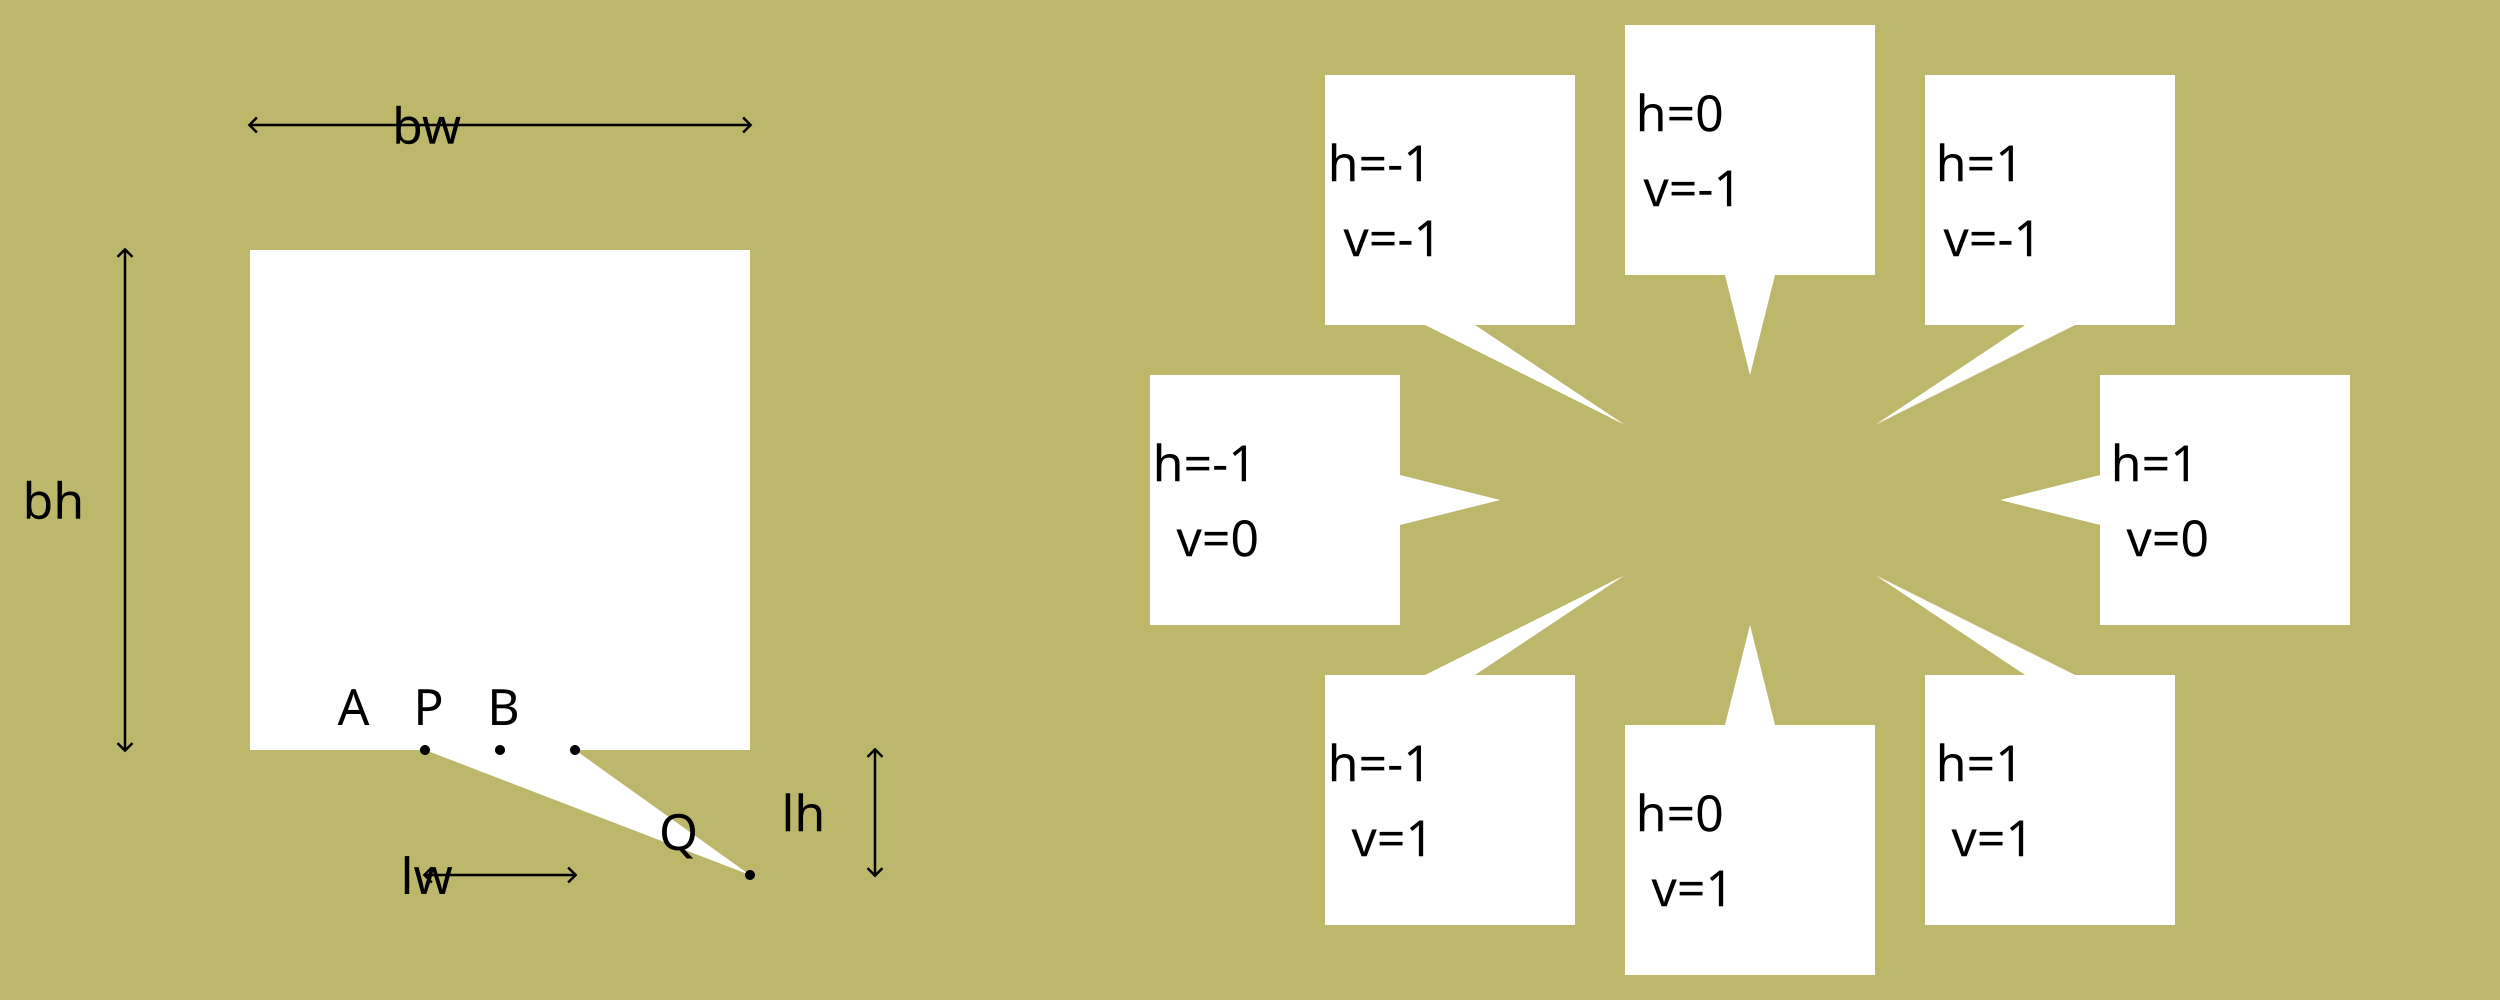
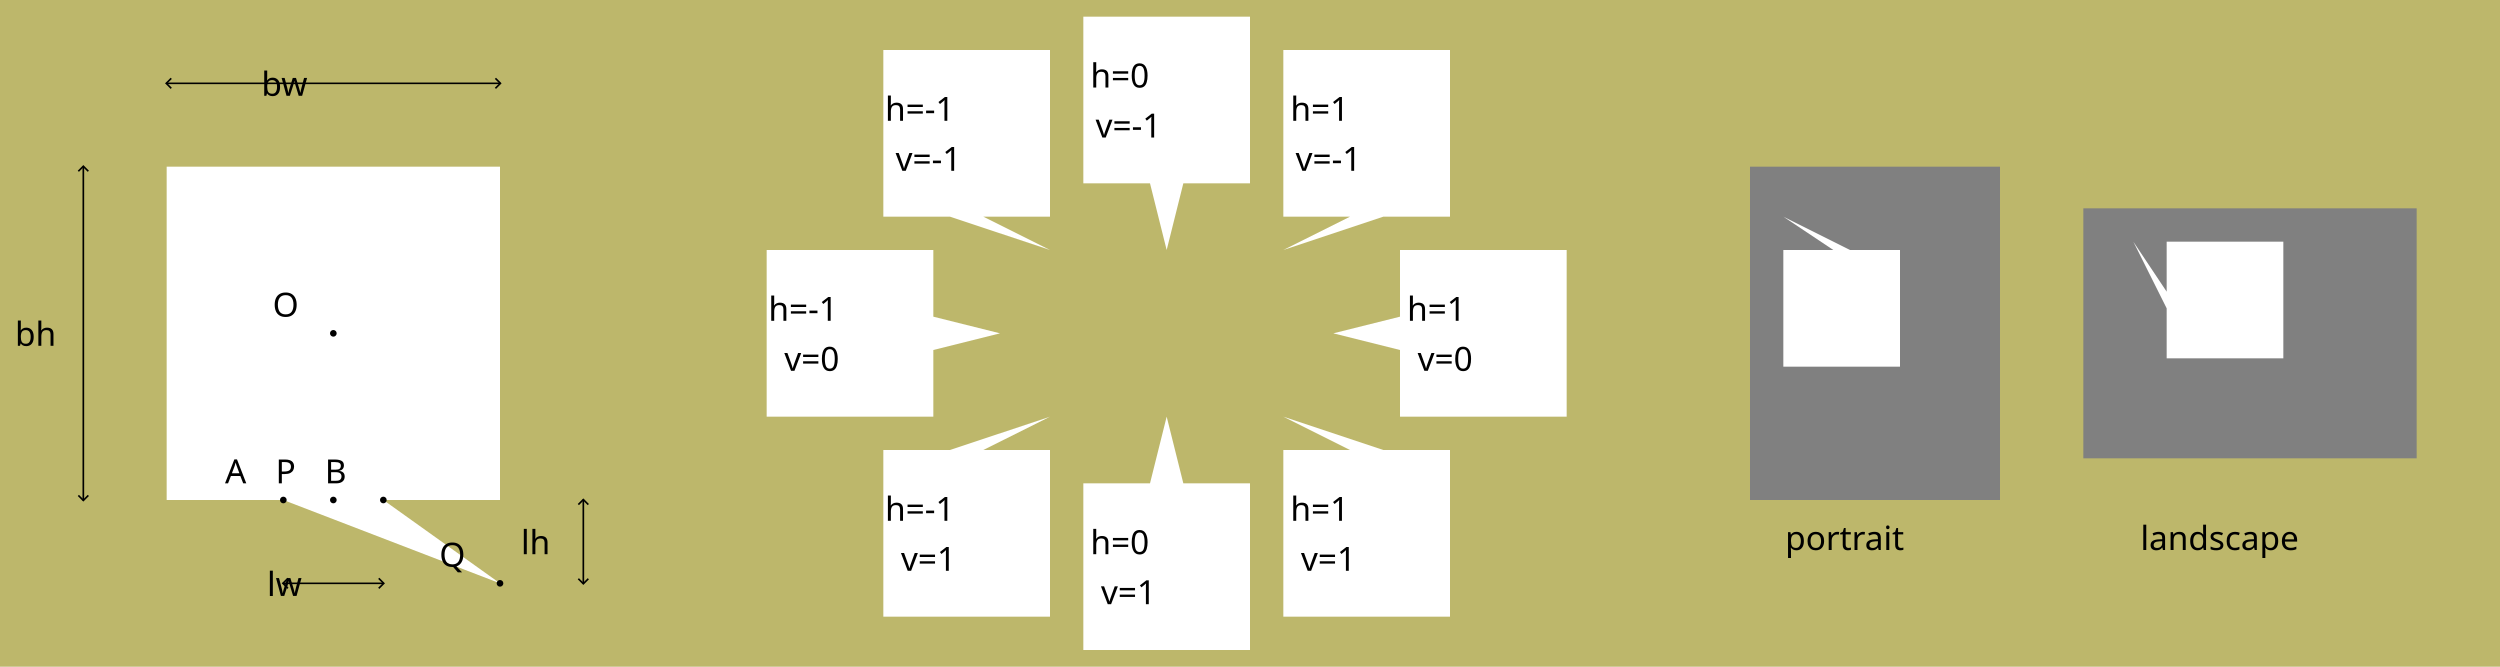
- <svg xmlns="http://www.w3.org/2000/svg" width="500" height="200" viewBox="0 0 500 200" version="1.1" id="svg1">
+ <svg xmlns="http://www.w3.org/2000/svg" width="750" height="200" viewBox="0 0 750 200" version="1.1" id="svg1">
  <defs id="defs1">
    <marker style="overflow:visible" id="marker6" refX="0" refY="0" orient="auto-start-reverse" markerWidth="1" markerHeight="1" viewBox="0 0 1 1" preserveAspectRatio="xMidYMid">
      <path style="fill:none;stroke:context-stroke;stroke-width:1;stroke-linecap:butt" d="M 3,-3 0,0 3,3" transform="rotate(180,0.125,0)" id="path6" />
    </marker>
    <marker style="overflow:visible" id="ArrowWide" refX="0" refY="0" orient="auto-start-reverse" markerWidth="1" markerHeight="1" viewBox="0 0 1 1" preserveAspectRatio="xMidYMid">
      <path style="fill:none;stroke:context-stroke;stroke-width:1;stroke-linecap:butt" d="M 3,-3 0,0 3,3" transform="rotate(180,0.125,0)" id="path1" />
    </marker>
  </defs>
  <g id="layer1">
-     <rect style="fill:#bdb76b;stroke:none;stroke-width:1.058;stroke-linecap:round;stroke-linejoin:round" id="rect1" width="500" height="200" x="0" y="0" />
+     <rect style="fill:#bdb76b;stroke:none;stroke-width:1.058;stroke-linecap:round;stroke-linejoin:round" id="rect1" width="750" height="200" x="0" y="0" />
  </g>
  <g id="layer2">
    <g id="g54" style="display:inline">
      <path id="rect4" style="fill:#ffffff;stroke:none;stroke-width:4.233;stroke-linecap:round;stroke-linejoin:round" d="m 50,50 v 100 h 35 l 65,25 -35,-25 h 35 V 50 Z" />
      <g id="g52" style="display:inline">
        <g id="g6" transform="translate(25,10)">
          <path style="fill:#ffffff;stroke:#000000;stroke-width:0.5;stroke-linecap:round;stroke-linejoin:round;stroke-dasharray:none;marker-start:url(#ArrowWide);marker-end:url(#marker6)" d="M 25,15 H 125" id="path5" />
          <text xml:space="preserve" style="font-size:10px;line-height:1.5;font-family:sans-serif;-inkscape-font-specification:sans-serif;text-align:center;writing-mode:lr-tb;direction:ltr;text-anchor:middle;fill:#ffffff;stroke:#000000;stroke-width:1;stroke-linecap:round;stroke-linejoin:round;stroke-dasharray:none" x="74.63" y="18.75" id="text6">
            <tspan id="tspan6" x="74.63" y="18.75" style="font-size:10px;fill:#000000;stroke:none">bw</tspan>
          </text>
        </g>
        <g id="g7" transform="translate(150,35)">
          <path style="fill:#ffffff;stroke:#000000;stroke-width:0.5;stroke-linecap:round;stroke-linejoin:round;stroke-dasharray:none;marker-start:url(#ArrowWide);marker-end:url(#marker6)" d="M -125,15 V 115" id="path7" />
          <text xml:space="preserve" style="font-size:10px;line-height:1.5;font-family:sans-serif;-inkscape-font-specification:sans-serif;text-align:center;writing-mode:lr-tb;direction:ltr;text-anchor:middle;fill:#ffffff;stroke:#000000;stroke-width:1;stroke-linecap:round;stroke-linejoin:round;stroke-dasharray:none" x="-125.02" y="68.75" id="text7">
            <tspan id="tspan7" x="-125.02" y="68.75" style="font-size:10px;fill:#000000;stroke:none">bh</tspan>
          </text>
        </g>
        <g id="g14" transform="translate(15,160)">
          <path style="fill:#ffffff;stroke:#000000;stroke-width:0.5;stroke-linecap:round;stroke-linejoin:round;stroke-dasharray:none;marker-start:url(#ArrowWide);marker-end:url(#marker6)" d="m 70,15 h 30" id="path13" />
          <text xml:space="preserve" style="font-size:10px;line-height:1.5;font-family:sans-serif;-inkscape-font-specification:sans-serif;text-align:center;writing-mode:lr-tb;direction:ltr;text-anchor:middle;fill:#ffffff;stroke:#000000;stroke-width:1;stroke-linecap:round;stroke-linejoin:round;stroke-dasharray:none" x="84.63" y="18.8" id="text14">
            <tspan id="tspan14" x="84.63" y="18.8" style="font-size:10px;fill:#000000;stroke:none">lw</tspan>
          </text>
        </g>
        <g id="g15" transform="translate(164.98,98.4388)" style="display:inline">
          <path style="fill:#ffffff;stroke:#000000;stroke-width:0.5;stroke-linecap:round;stroke-linejoin:round;stroke-dasharray:none;marker-start:url(#ArrowWide);marker-end:url(#marker6)" d="m 10.02,51.561 v 25" id="path14" />
          <text xml:space="preserve" style="font-size:10px;line-height:1.5;font-family:sans-serif;-inkscape-font-specification:sans-serif;text-align:center;writing-mode:lr-tb;direction:ltr;text-anchor:middle;fill:#ffffff;stroke:#000000;stroke-width:1;stroke-linecap:round;stroke-linejoin:round;stroke-dasharray:none" x="10" y="67.811" id="text15">
            <tspan id="tspan15" x="10" y="67.811" style="font-size:10px;fill:#000000;stroke:none">lh</tspan>
          </text>
        </g>
      </g>
      <g id="g53" style="display:inline">
-         <g id="g49">
+         <g id="g55" style="display:inline">
+           <text xml:space="preserve" style="font-size:10px;line-height:1.5;font-family:sans-serif;-inkscape-font-specification:sans-serif;text-align:center;writing-mode:lr-tb;direction:ltr;text-anchor:middle;fill:#000000;stroke:none;stroke-width:0.5;stroke-linecap:round;stroke-linejoin:round;stroke-dasharray:none" x="100" y="145" id="text55">
+             <tspan id="tspan55" x="100" y="145">P</tspan>
+           </text>
+           <circle style="fill:#000000;stroke:none;stroke-width:0.5;stroke-linecap:round;stroke-linejoin:round;stroke-dasharray:none" id="circle55" cx="100" cy="150" r="1" />
+         </g>
+         <g id="g49" transform="translate(0,-50)">
          <text xml:space="preserve" style="font-size:10px;line-height:1.5;font-family:sans-serif;-inkscape-font-specification:sans-serif;text-align:center;writing-mode:lr-tb;direction:ltr;text-anchor:middle;fill:#000000;stroke:none;stroke-width:0.5;stroke-linecap:round;stroke-linejoin:round;stroke-dasharray:none" x="100" y="145" id="text9">
-             <tspan id="tspan9" x="100" y="145">P</tspan>
+             <tspan id="tspan9" x="100" y="145">O</tspan>
          </text>
          <circle style="fill:#000000;stroke:none;stroke-width:0.5;stroke-linecap:round;stroke-linejoin:round;stroke-dasharray:none" id="path9" cx="100" cy="150" r="1" />
        </g>
        <g id="g51">
          <text xml:space="preserve" style="font-size:10px;line-height:1.5;font-family:sans-serif;-inkscape-font-specification:sans-serif;text-align:center;writing-mode:lr-tb;direction:ltr;text-anchor:middle;fill:#000000;stroke:none;stroke-width:0.5;stroke-linecap:round;stroke-linejoin:round;stroke-dasharray:none" x="150" y="170" id="text8">
            <tspan id="tspan8" x="150" y="170">Q</tspan>
          </text>
          <circle style="fill:#000000;stroke:none;stroke-width:0.5;stroke-linecap:round;stroke-linejoin:round;stroke-dasharray:none" id="circle11" cx="150" cy="175" r="1" />
        </g>
        <g id="g50">
          <circle style="fill:#000000;stroke:none;stroke-width:0.5;stroke-linecap:round;stroke-linejoin:round;stroke-dasharray:none" id="circle9" cx="85" cy="150" r="1" />
          <text xml:space="preserve" style="font-size:10px;line-height:1.5;font-family:sans-serif;-inkscape-font-specification:sans-serif;text-align:center;writing-mode:lr-tb;direction:ltr;text-anchor:middle;fill:#000000;stroke:none;stroke-width:0.5;stroke-linecap:round;stroke-linejoin:round;stroke-dasharray:none" x="85" y="145" id="text12">
            <tspan id="tspan12" x="85" y="145">A</tspan>
          </text>
        </g>
        <g id="g48">
          <circle style="fill:#000000;stroke:none;stroke-width:0.5;stroke-linecap:round;stroke-linejoin:round;stroke-dasharray:none" id="circle10" cx="115" cy="150" r="1" />
          <text xml:space="preserve" style="font-size:10px;line-height:1.5;font-family:sans-serif;-inkscape-font-specification:sans-serif;text-align:center;writing-mode:lr-tb;direction:ltr;text-anchor:middle;fill:#000000;stroke:none;stroke-width:0.5;stroke-linecap:round;stroke-linejoin:round;stroke-dasharray:none" x="115" y="145" id="text13">
            <tspan id="tspan13" x="115" y="145">B</tspan>
          </text>
        </g>
      </g>
    </g>
+   </g>
+   <g id="layer3">
    <g id="g47" style="display:inline">
      <g id="g39">
        <path style="fill:#ffffff;stroke:none;stroke-width:0.5;stroke-linecap:round;stroke-linejoin:round;stroke-dasharray:none" d="m 400,100 20,-5 V 75 h 50 v 50 h -50 v -20 z" id="path15" />
        <text xml:space="preserve" style="font-size:10px;line-height:1.5;font-family:sans-serif;-inkscape-font-specification:sans-serif;text-align:center;writing-mode:lr-tb;direction:ltr;text-anchor:middle;fill:#000000;stroke:none;stroke-width:0.5;stroke-linecap:round;stroke-linejoin:round;stroke-dasharray:none" x="445.245" y="96.25" id="text24">
          <tspan id="tspan24" x="445.245" y="96.25">h=1</tspan>
          <tspan x="445.245" y="111.25" id="tspan25">v=0</tspan>
        </text>
      </g>
      <g id="g40">
-         <path style="fill:#ffffff;stroke:none;stroke-width:0.5;stroke-linecap:round;stroke-linejoin:round;stroke-dasharray:none" d="m 435,135 v 50 h -50 v -50 h 20 l -30,-20 40,20 z" id="path19" />
+         <path style="fill:#ffffff;stroke:none;stroke-width:0.5;stroke-linecap:round;stroke-linejoin:round;stroke-dasharray:none" d="m 435,135 v 50 h -50 v -50 h 20 l -20,-10 30,10 z" id="path19" />
        <text xml:space="preserve" style="font-size:10px;line-height:1.5;font-family:sans-serif;-inkscape-font-specification:sans-serif;text-align:center;writing-mode:lr-tb;direction:ltr;text-anchor:middle;fill:#000000;stroke:none;stroke-width:0.5;stroke-linecap:round;stroke-linejoin:round;stroke-dasharray:none" x="410.245" y="156.25" id="text27">
          <tspan id="tspan26" x="410.245" y="156.25">h=1</tspan>
          <tspan x="410.245" y="171.25" id="tspan27">v=1</tspan>
        </text>
      </g>
      <g id="g41">
        <path style="fill:#ffffff;stroke:none;stroke-width:0.5;stroke-linecap:round;stroke-linejoin:round;stroke-dasharray:none" d="m 350,125 5,20 h 20 v 50 h -50 v -50 h 20 z" id="path16" />
        <text xml:space="preserve" style="font-size:10px;line-height:1.5;font-family:sans-serif;-inkscape-font-specification:sans-serif;text-align:center;writing-mode:lr-tb;direction:ltr;text-anchor:middle;fill:#000000;stroke:none;stroke-width:0.5;stroke-linecap:round;stroke-linejoin:round;stroke-dasharray:none" x="350.245" y="166.25" id="text29">
          <tspan id="tspan28" x="350.245" y="166.25">h=0</tspan>
          <tspan x="350.245" y="181.25" id="tspan29">v=1</tspan>
        </text>
      </g>
      <g id="g42">
-         <path style="fill:#ffffff;stroke:none;stroke-width:0.5;stroke-linecap:round;stroke-linejoin:round;stroke-dasharray:none" d="m 265,135 v 50 h 50 v -50 h -20 l 30,-20 -40,20 z" id="path23" />
+         <path style="fill:#ffffff;stroke:none;stroke-width:0.5;stroke-linecap:round;stroke-linejoin:round;stroke-dasharray:none" d="m 265,135 v 50 h 50 v -50 h -20 l 20,-10 -30,10 z" id="path23" />
        <text xml:space="preserve" style="font-size:10px;line-height:1.5;font-family:sans-serif;-inkscape-font-specification:sans-serif;text-align:center;writing-mode:lr-tb;direction:ltr;text-anchor:middle;fill:#000000;stroke:none;stroke-width:0.5;stroke-linecap:round;stroke-linejoin:round;stroke-dasharray:none" x="290.245" y="156.25" id="text31">
          <tspan id="tspan30" x="290.245" y="156.25">h=-1</tspan>
          <tspan x="290.245" y="171.25" id="tspan31">v=1</tspan>
        </text>
      </g>
      <g id="g43">
        <path style="fill:#ffffff;stroke:none;stroke-width:0.5;stroke-linecap:round;stroke-linejoin:round;stroke-dasharray:none" d="m 300,100 -20,5 v 20 H 230 V 75 h 50 v 20 z" id="path17" />
        <text xml:space="preserve" style="font-size:10px;line-height:1.5;font-family:sans-serif;-inkscape-font-specification:sans-serif;text-align:center;writing-mode:lr-tb;direction:ltr;text-anchor:middle;fill:#000000;stroke:none;stroke-width:0.5;stroke-linecap:round;stroke-linejoin:round;stroke-dasharray:none" x="255.245" y="96.25" id="text33">
          <tspan id="tspan32" x="255.245" y="96.25">h=-1</tspan>
          <tspan x="255.245" y="111.25" id="tspan33">v=0</tspan>
        </text>
      </g>
      <g id="g44">
-         <path style="fill:#ffffff;stroke:none;stroke-width:0.5;stroke-linecap:round;stroke-linejoin:round;stroke-dasharray:none" d="M 265,65 V 15 h 50 v 50 h -20 l 30,20 -40,-20 z" id="path24" />
+         <path style="fill:#ffffff;stroke:none;stroke-width:0.5;stroke-linecap:round;stroke-linejoin:round;stroke-dasharray:none" d="M 265,65 V 15 h 50 v 50 h -20 l 20,10 -30,-10 z" id="path24" />
        <text xml:space="preserve" style="font-size:10px;line-height:1.5;font-family:sans-serif;-inkscape-font-specification:sans-serif;text-align:center;writing-mode:lr-tb;direction:ltr;text-anchor:middle;fill:#000000;stroke:none;stroke-width:0.5;stroke-linecap:round;stroke-linejoin:round;stroke-dasharray:none" x="290.245" y="36.25" id="text35">
          <tspan id="tspan34" x="290.245" y="36.25">h=-1</tspan>
          <tspan x="290.245" y="51.25" id="tspan35">v=-1</tspan>
        </text>
      </g>
      <g id="g45">
        <path style="fill:#ffffff;stroke:none;stroke-width:0.5;stroke-linecap:round;stroke-linejoin:round;stroke-dasharray:none" d="M 350,75 345,55 H 325 V 5 h 50 v 50 h -20 z" id="path18" />
        <text xml:space="preserve" style="font-size:10px;line-height:1.5;font-family:sans-serif;-inkscape-font-specification:sans-serif;text-align:center;writing-mode:lr-tb;direction:ltr;text-anchor:middle;fill:#000000;stroke:none;stroke-width:0.5;stroke-linecap:round;stroke-linejoin:round;stroke-dasharray:none" x="350.245" y="26.25" id="text37">
          <tspan id="tspan36" x="350.245" y="26.25">h=0</tspan>
          <tspan x="350.245" y="41.25" id="tspan37">v=-1</tspan>
        </text>
      </g>
      <g id="g46">
-         <path style="fill:#ffffff;stroke:none;stroke-width:0.5;stroke-linecap:round;stroke-linejoin:round;stroke-dasharray:none" d="M 435,65 V 15 h -50 v 50 h 20 l -30,20 40,-20 z" id="path22" />
+         <path style="fill:#ffffff;stroke:none;stroke-width:0.5;stroke-linecap:round;stroke-linejoin:round;stroke-dasharray:none" d="M 435,65 V 15 h -50 v 50 h 20 l -20,10 30,-10 z" id="path22" />
        <text xml:space="preserve" style="font-size:10px;line-height:1.5;font-family:sans-serif;-inkscape-font-specification:sans-serif;text-align:center;writing-mode:lr-tb;direction:ltr;text-anchor:middle;fill:#000000;stroke:none;stroke-width:0.5;stroke-linecap:round;stroke-linejoin:round;stroke-dasharray:none" x="410.245" y="36.25" id="text39">
          <tspan id="tspan38" x="410.245" y="36.25">h=1</tspan>
          <tspan x="410.245" y="51.25" id="tspan39">v=-1</tspan>
        </text>
      </g>
    </g>
  </g>
+   <g id="layer4">
+     <g id="g60">
+       <rect style="fill:#808080;stroke:none;stroke-width:0.5;stroke-linecap:round;stroke-linejoin:round;stroke-dasharray:none" id="rect58" width="75" height="100" x="525" y="50" />
+       <path style="fill:#ffffff;stroke:none;stroke-width:0.5;stroke-linecap:round;stroke-linejoin:round;stroke-dasharray:none" d="m 570,75 v 35 H 535 V 75 h 15 l -15,-10 20,10 z" id="path55" />
+       <text xml:space="preserve" style="font-size:10px;line-height:1.5;font-family:sans-serif;-inkscape-font-specification:sans-serif;text-align:center;writing-mode:lr-tb;direction:ltr;text-anchor:middle;fill:#000000;stroke:none;stroke-width:0.5;stroke-linecap:round;stroke-linejoin:round;stroke-dasharray:none" x="562.5" y="165" id="text61">
+         <tspan id="tspan61" x="562.5" y="165">portrait</tspan>
+       </text>
+     </g>
+     <g id="g61" transform="translate(0,12.5)">
+       <rect style="fill:#808080;stroke:none;stroke-width:0.5;stroke-linecap:round;stroke-linejoin:round;stroke-dasharray:none" id="rect59" width="100" height="75" x="625" y="50" />
+       <path style="fill:#ffffff;stroke:none;stroke-width:0.5;stroke-linecap:round;stroke-linejoin:round;stroke-dasharray:none" d="m 650,60 h 35 V 95 H 650 V 80 l -10,-20 10,15 z" id="path59" />
+       <text xml:space="preserve" style="font-size:10px;line-height:1.5;font-family:sans-serif;-inkscape-font-specification:sans-serif;text-align:center;writing-mode:lr-tb;direction:ltr;text-anchor:middle;fill:#000000;stroke:none;stroke-width:0.5;stroke-linecap:round;stroke-linejoin:round;stroke-dasharray:none" x="675" y="165" id="text62" transform="translate(0,-12.5)">
+         <tspan id="tspan62" x="675" y="165">landscape</tspan>
+       </text>
+     </g>
+   </g>
</svg>
